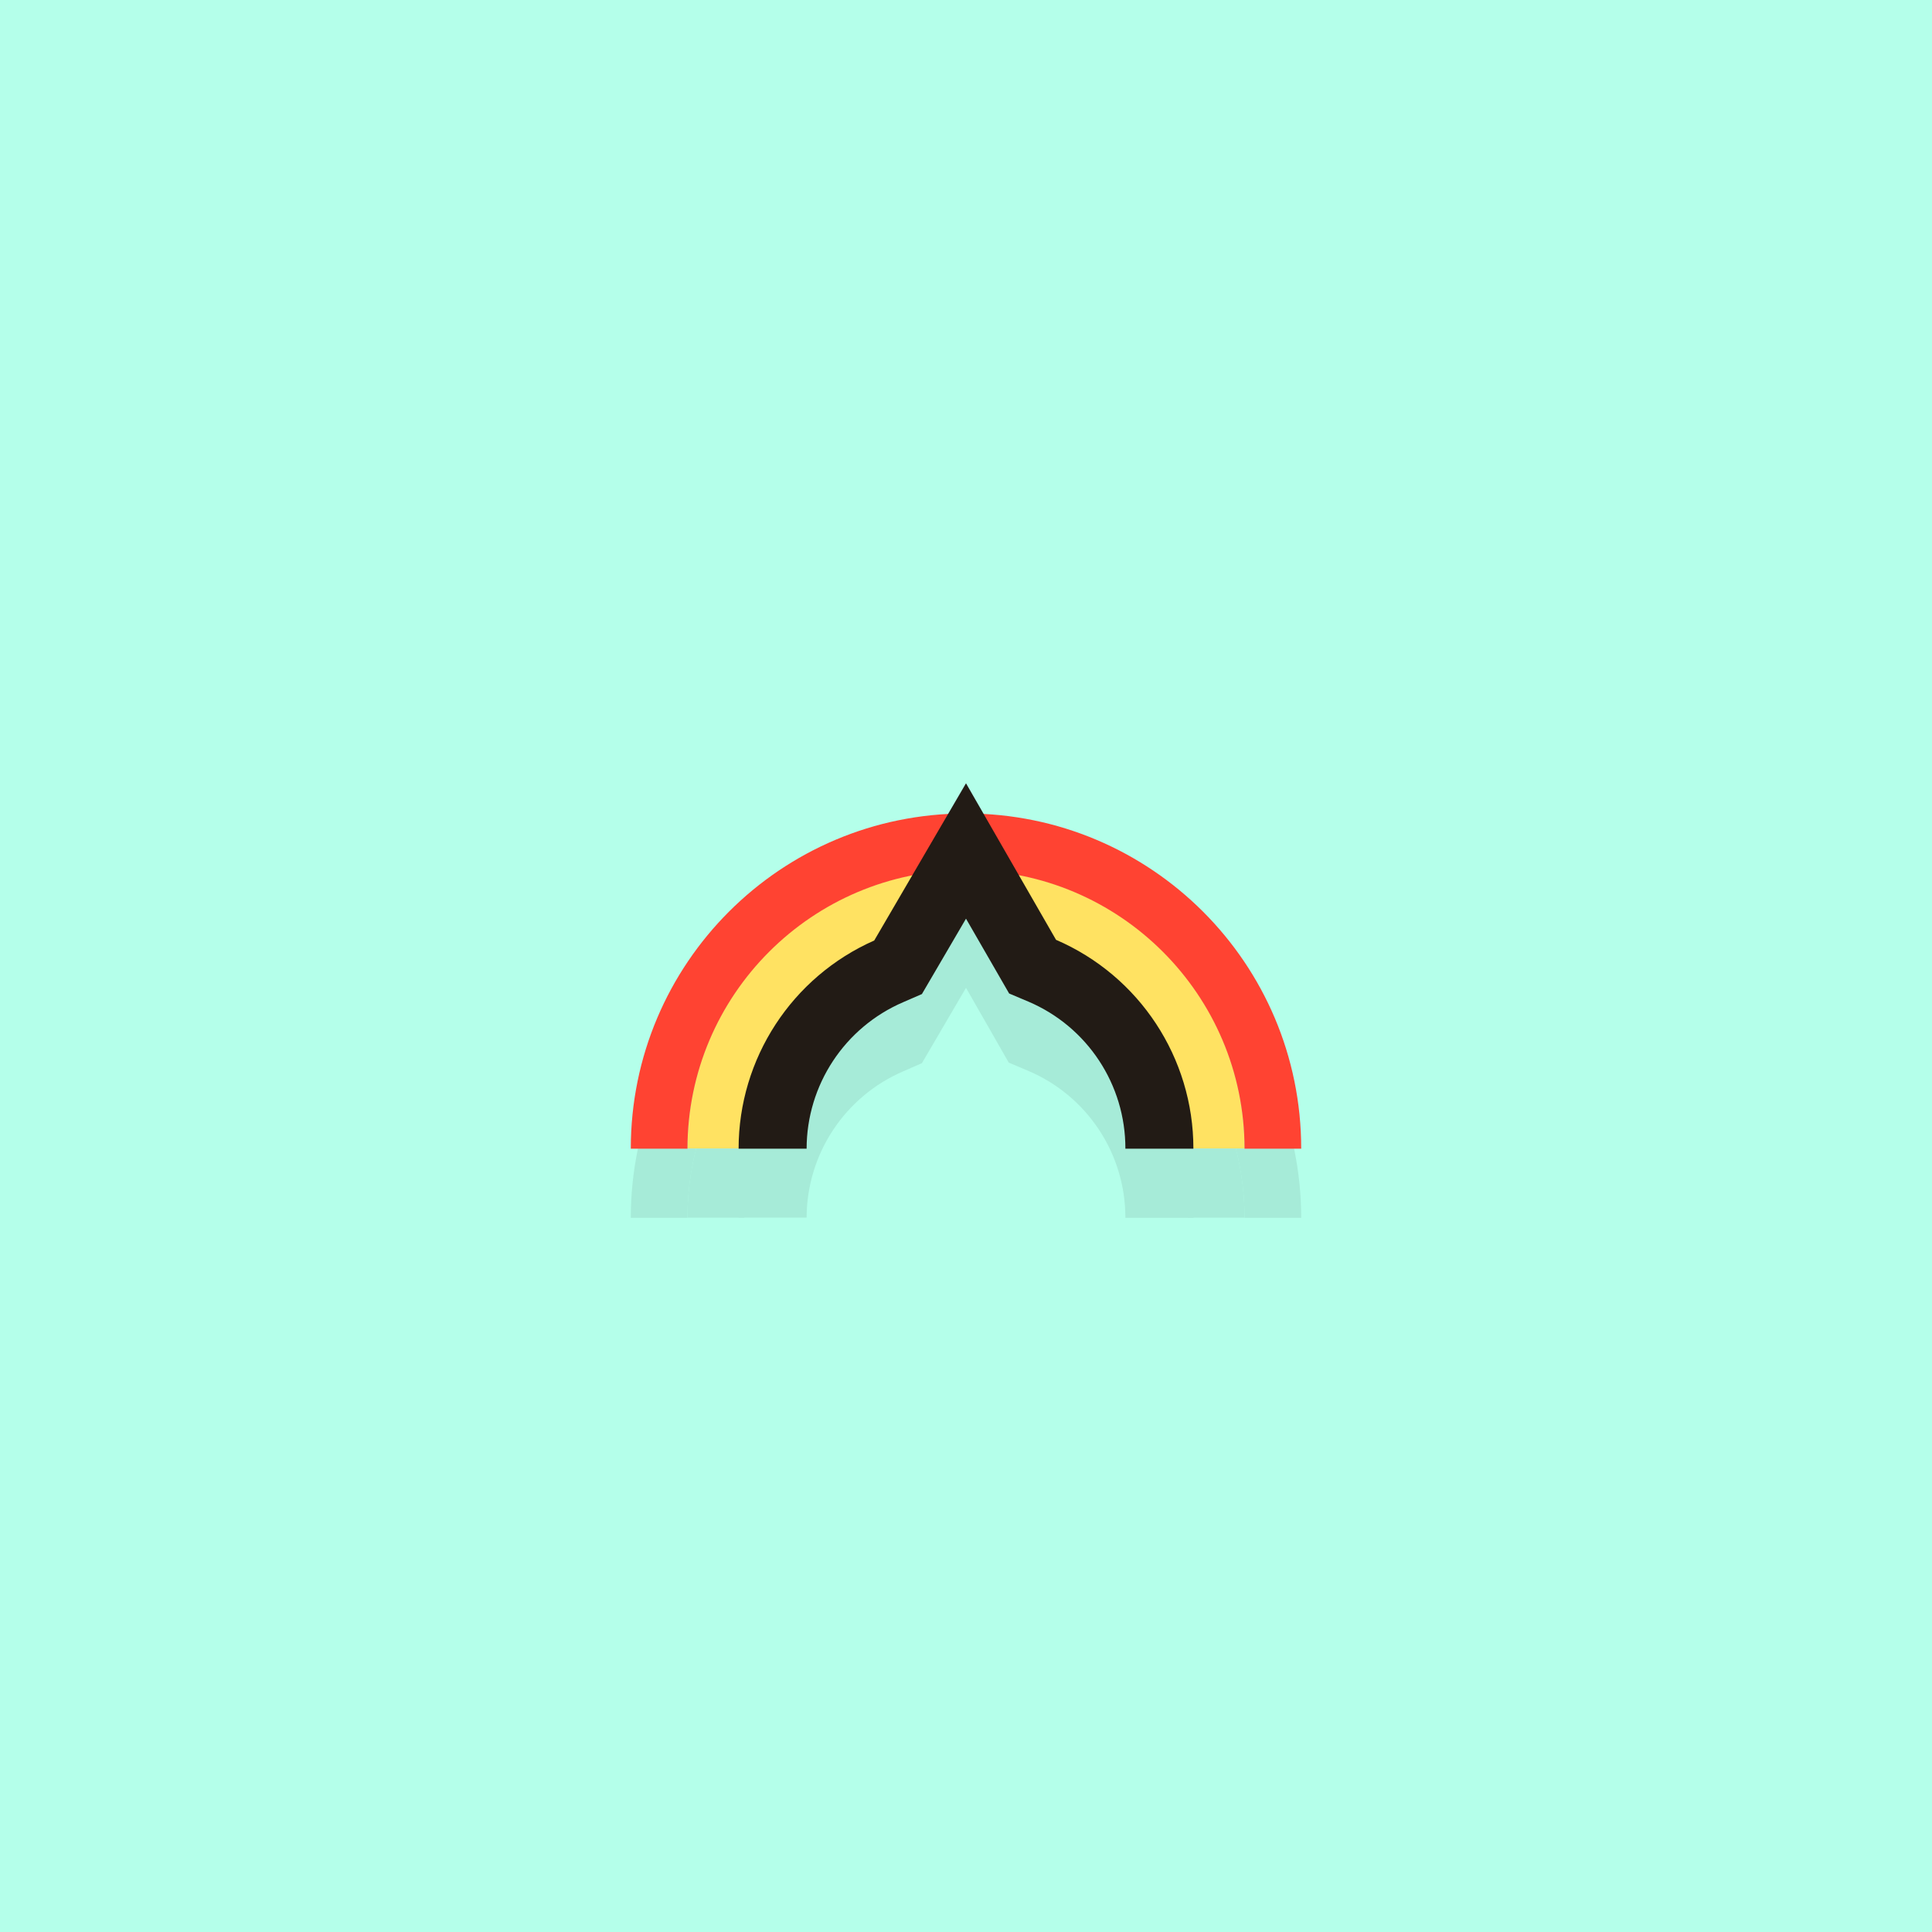
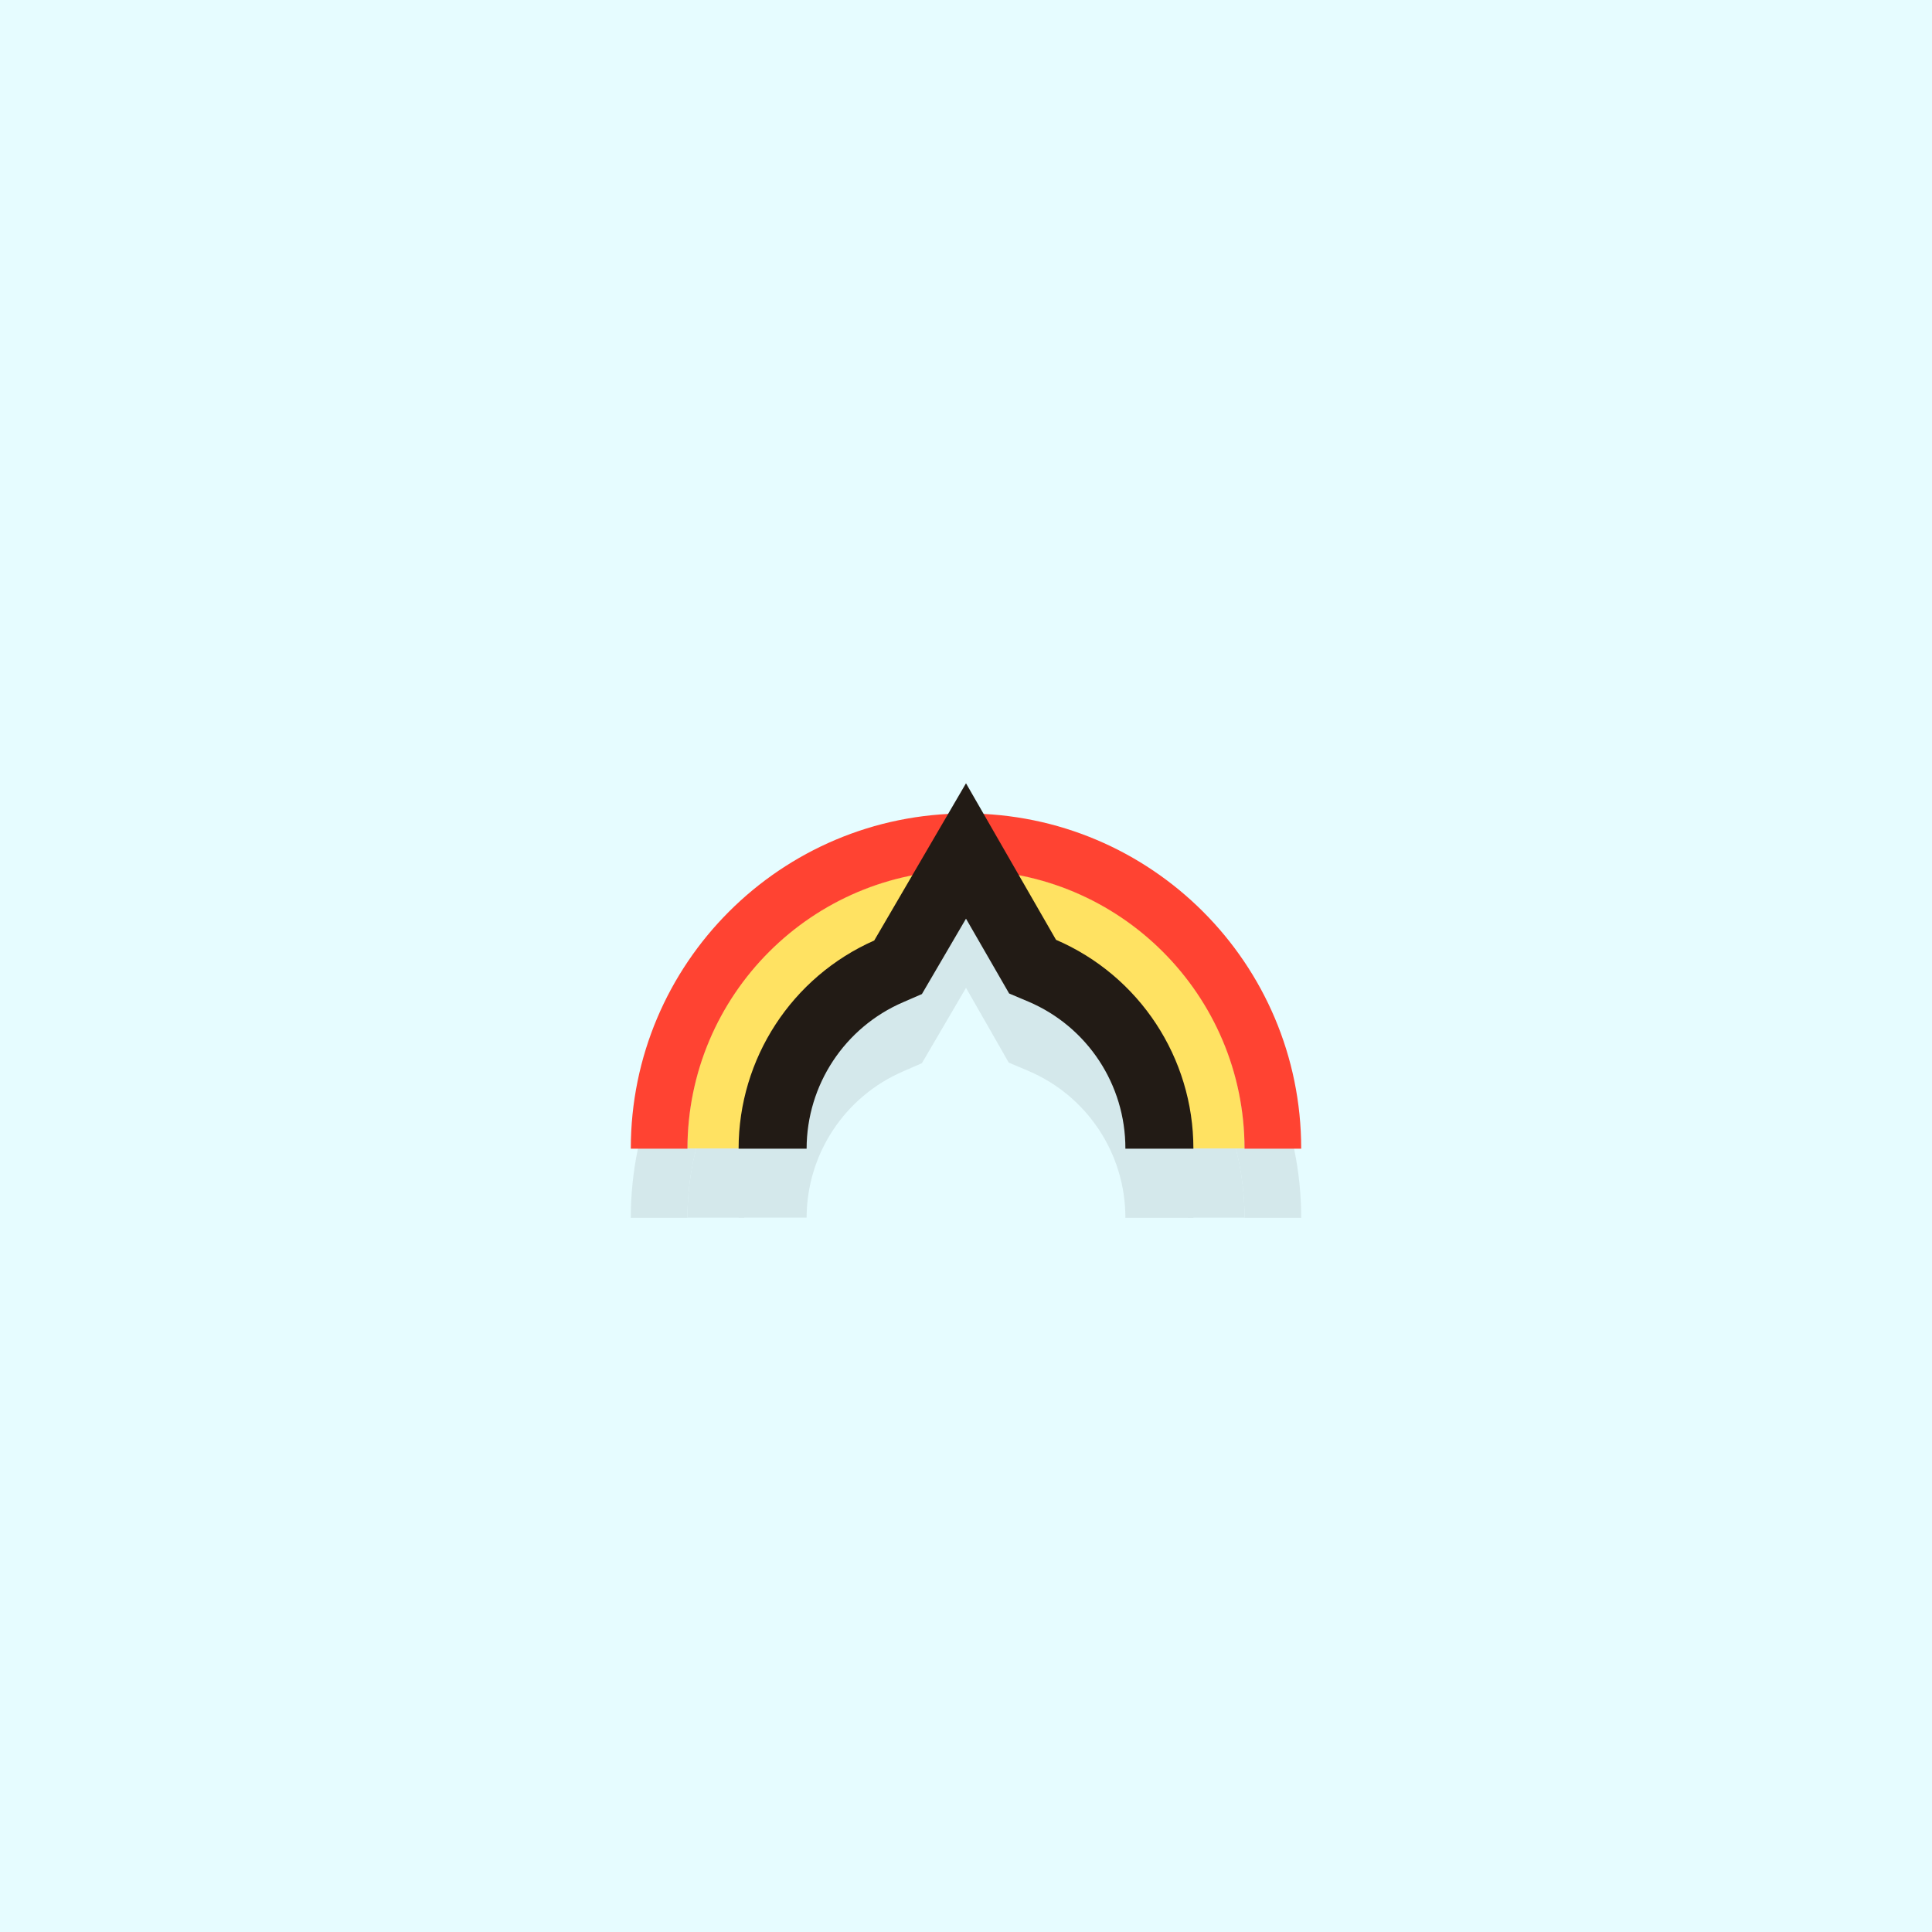
<svg xmlns="http://www.w3.org/2000/svg" viewBox="0 0 400 400">
  <defs>
    <style>
      .cls-1 {
        isolation: isolate;
      }

      .cls-2 {
-         fill: #b4ffea;
+         fill: #e6fcff;
      }

      .cls-3 {
        opacity: 0.08;
        mix-blend-mode: multiply;
      }

      .cls-4 {
        fill: #ffe262;
      }

      .cls-5 {
        fill: #ff4332;
      }

      .cls-6 {
        fill: #221b15;
      }
    </style>
  </defs>
  <g class="cls-1">
    <g id="Layer_2" data-name="Layer 2">
      <g id="Layer_1-2" data-name="Layer 1">
        <rect class="cls-2" width="400" height="400" />
        <g>
          <g class="cls-3">
            <path d="M200.2,201.34c1.34,0,2.47,4.91,3.79,5a46,46,0,0,1,41.95,45.77h11.73a57.67,57.67,0,0,0-115.34,0h11.73a46,46,0,0,1,42.15-45.79C197.46,206.25,198.92,201.34,200.2,201.34Z" />
            <path d="M200,194.47a57.73,57.73,0,0,1,57.67,57.67H269.4a69.4,69.4,0,1,0-138.8,0h11.73A57.73,57.73,0,0,1,200,194.47Z" />
            <path d="M167,252.15h0a33.07,33.07,0,0,1,20-30.34l3.87-1.69,9.13-15.6L208.85,220l4,1.69A33,33,0,0,1,233,252.14h14.08a47.07,47.07,0,0,0-28.44-43.25L200,176.48,181,209a47.15,47.15,0,0,0-28.08,43.1H167Z" />
          </g>
          <g>
            <path class="cls-4" d="M200.2,187c1.34,0,2.47,4.92,3.79,5a46,46,0,0,1,41.95,45.77h11.73a57.67,57.67,0,0,0-115.34,0h11.73A46,46,0,0,1,196.21,192C197.46,191.93,198.92,187,200.2,187Z" />
            <path class="cls-5" d="M200,180.15a57.73,57.73,0,0,1,57.67,57.67H269.4a69.4,69.4,0,0,0-138.8,0h11.73A57.73,57.73,0,0,1,200,180.15Z" />
            <path class="cls-6" d="M167,237.83h0a33.07,33.07,0,0,1,20-30.34l3.87-1.68,9.13-15.61,8.93,15.49,4,1.69A33,33,0,0,1,233,237.82h14.08a47.06,47.06,0,0,0-28.44-43.24L200,162.17l-19,32.55a47.15,47.15,0,0,0-28.08,43.1H167Z" />
          </g>
        </g>
      </g>
    </g>
  </g>
</svg>
